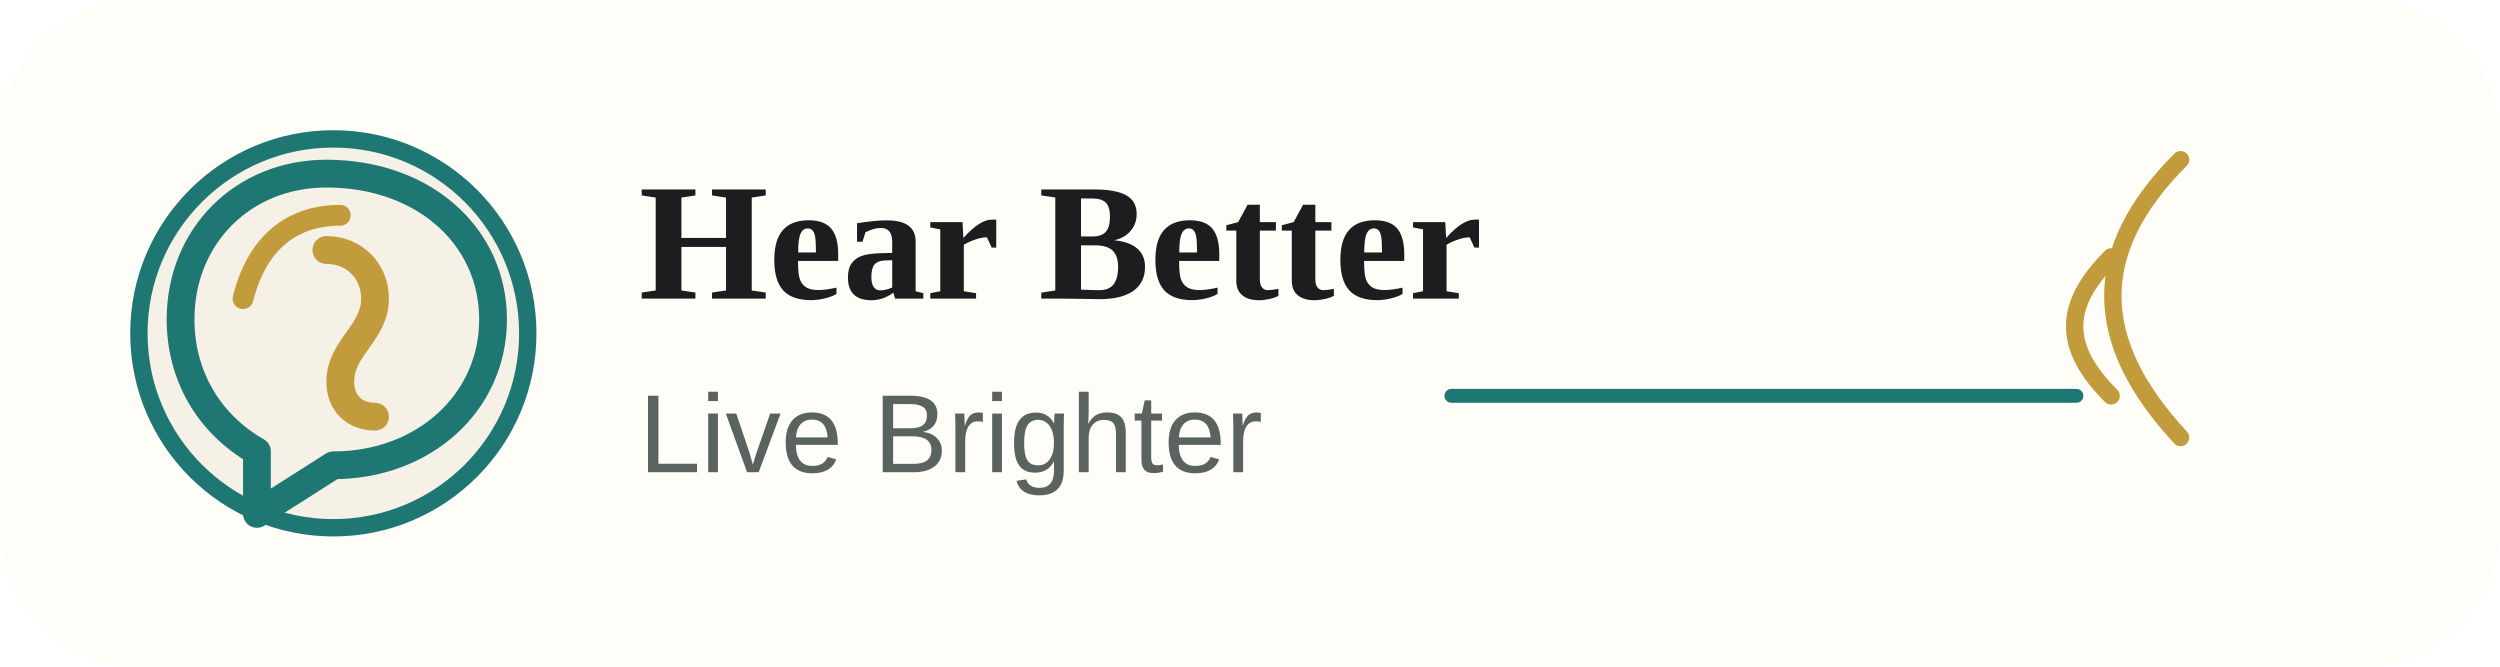
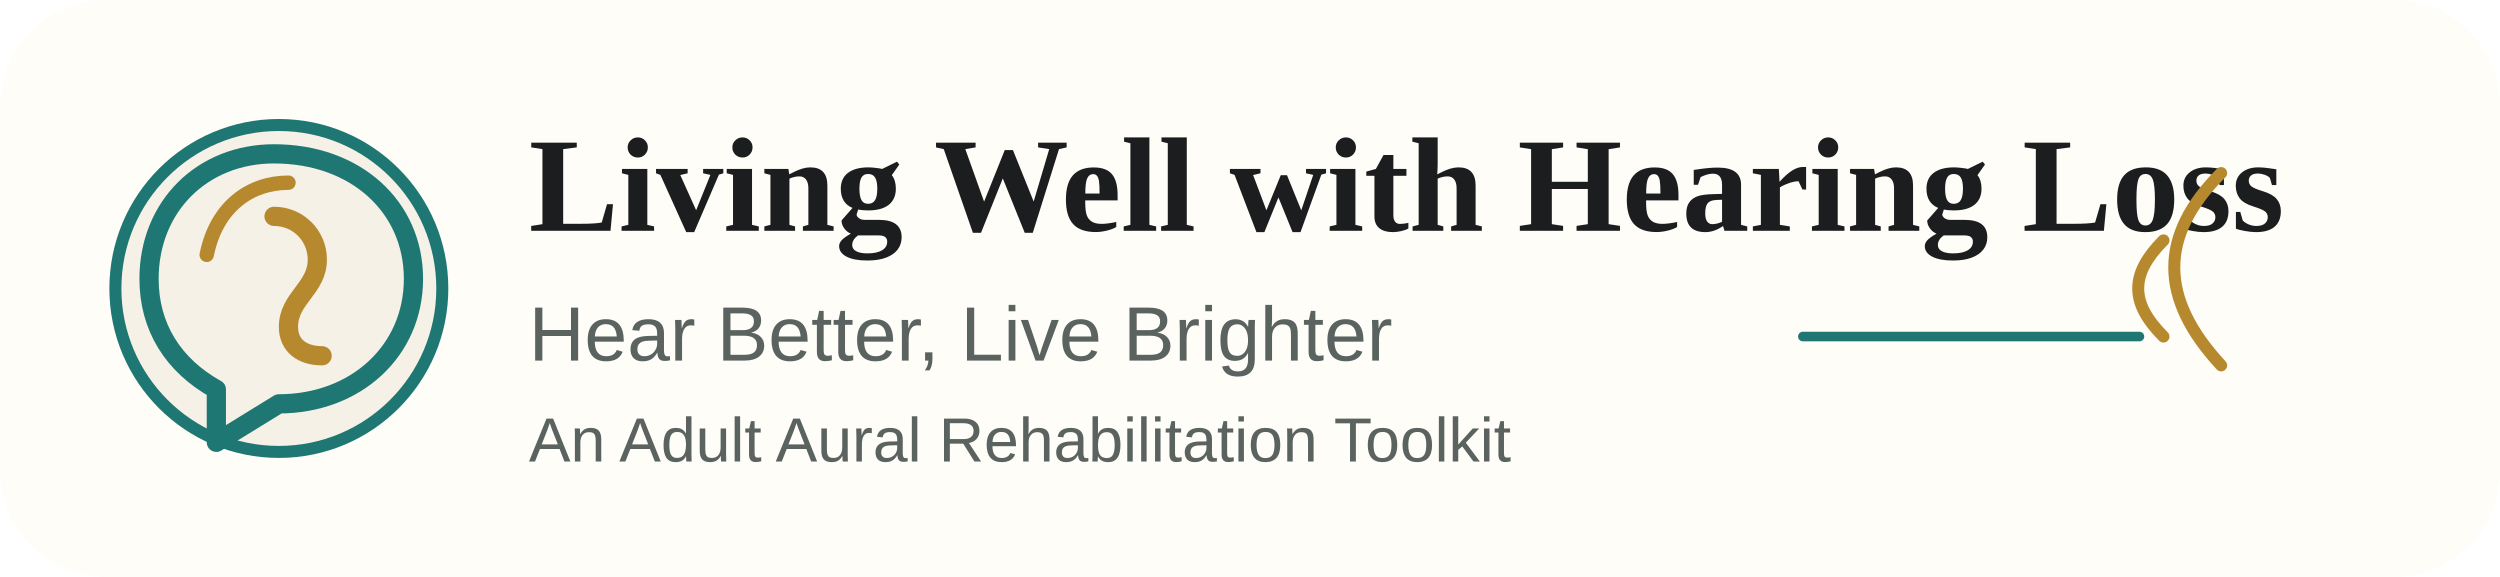
- <svg xmlns="http://www.w3.org/2000/svg" width="360" height="96" viewBox="0 0 360 96" role="img" aria-labelledby="title desc">
-   <rect width="360" height="96" rx="20" fill="#FFFDF8" />
-   <circle cx="48" cy="48" r="28" fill="#F6F1E7" stroke="#1F7773" stroke-width="2.5" />
-   <path d="M47 25c-12 0-21 9-21 21 0 8 4 15 11 19v9l11-7c13 0 23-9 23-21 0-12-10-21-24-21Z" fill="none" stroke="#1F7773" stroke-width="4" stroke-linecap="round" stroke-linejoin="round" />
-   <path d="M47 36c4 0 7 3 7 7 0 5-5 7-5 12 0 3 2 5 5 5" fill="none" stroke="#C29B3D" stroke-width="4" stroke-linecap="round" />
-   <path d="M35 43c2-8 7-12 14-12" fill="none" stroke="#C29B3D" stroke-width="3" stroke-linecap="round" />
-   <text x="92" y="43" font-family="Georgia, 'Times New Roman', serif" font-size="24" font-weight="700" fill="#1B1D1F">Hear Better</text>
-   <text x="92" y="68" font-family="Arial, sans-serif" font-size="16" fill="#5B6360">Live Brighter</text>
-   <path d="M209 57h90" stroke="#1F7773" stroke-width="2" stroke-linecap="round" />
-   <path d="M304 57c-7-7-7-13 0-20" stroke="#C29B3D" stroke-width="2.5" fill="none" stroke-linecap="round" />
-   <path d="M314 63c-13-14-13-27 0-40" stroke="#C29B3D" stroke-width="2.5" fill="none" stroke-linecap="round" />
+ <svg xmlns="http://www.w3.org/2000/svg" width="520" height="120" viewBox="0 0 520 120" role="img" aria-labelledby="title desc">
+   <rect width="520" height="120" rx="22" fill="#FFFDF8" />
+   <circle cx="58" cy="60" r="34" fill="#F6F1E7" stroke="#1F7773" stroke-width="2.5" />
+   <path d="M57 32c-15 0-26 11-26 26 0 10 5 18 14 23v11l13-8c16 0 28-11 28-26 0-15-12-26-29-26Z" fill="none" stroke="#1F7773" stroke-width="4" stroke-linecap="round" stroke-linejoin="round" />
+   <path d="M57 45c5 0 9 4 9 9 0 6-6 8-6 14 0 4 3 6 7 6" fill="none" stroke="#B7892F" stroke-width="4" stroke-linecap="round" />
+   <path d="M43 53c2-10 9-15 17-15" fill="none" stroke="#B7892F" stroke-width="3" stroke-linecap="round" />
+   <text x="110" y="48" font-family="Georgia, 'Times New Roman', serif" font-size="28" font-weight="700" fill="#1B1D1F">Living Well with Hearing Loss</text>
+   <text x="110" y="75" font-family="Arial, sans-serif" font-size="16" fill="#5B6360">Hear Better, Live Brighter</text>
+   <text x="110" y="96" font-family="Arial, sans-serif" font-size="13" fill="#5B6360">An Adult Aural Rehabilitation Toolkit</text>
+   <path d="M375 70h70" stroke="#1F7773" stroke-width="2" stroke-linecap="round" />
+   <path d="M450 70c-7-7-7-13 0-20" stroke="#B7892F" stroke-width="2.5" fill="none" stroke-linecap="round" />
+   <path d="M462 76c-13-14-13-27 0-40" stroke="#B7892F" stroke-width="2.5" fill="none" stroke-linecap="round" />
</svg>
